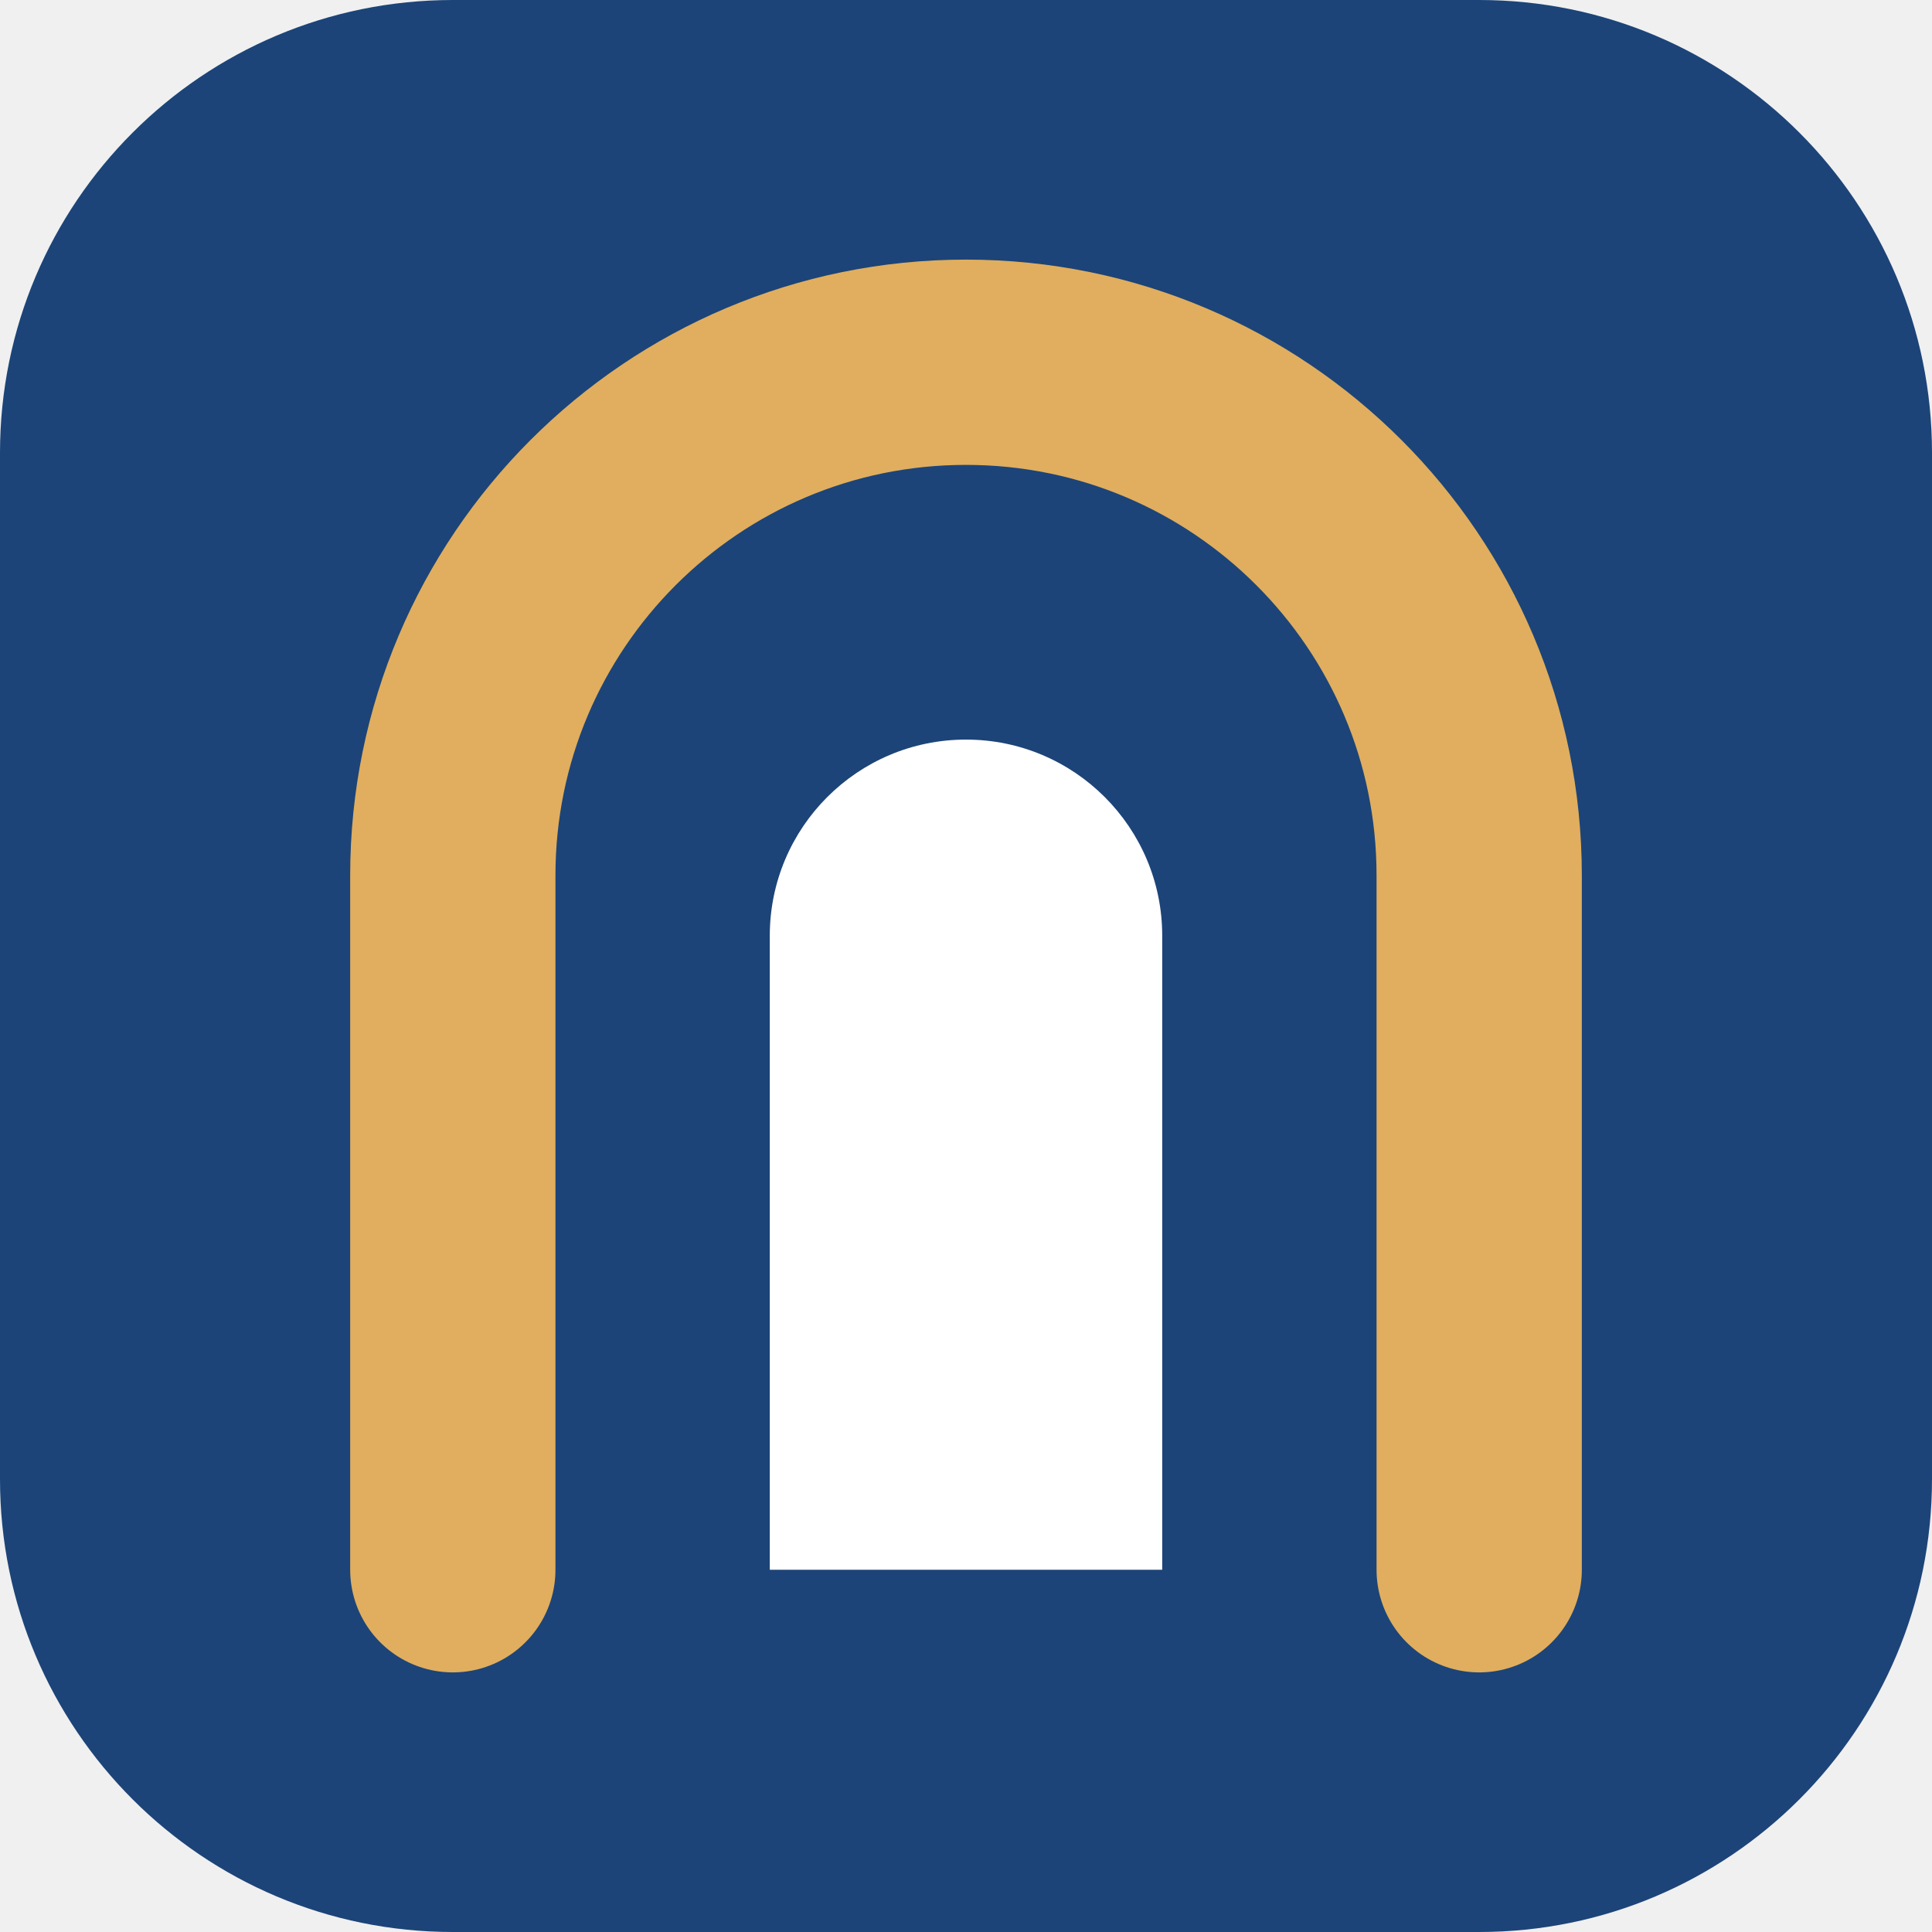
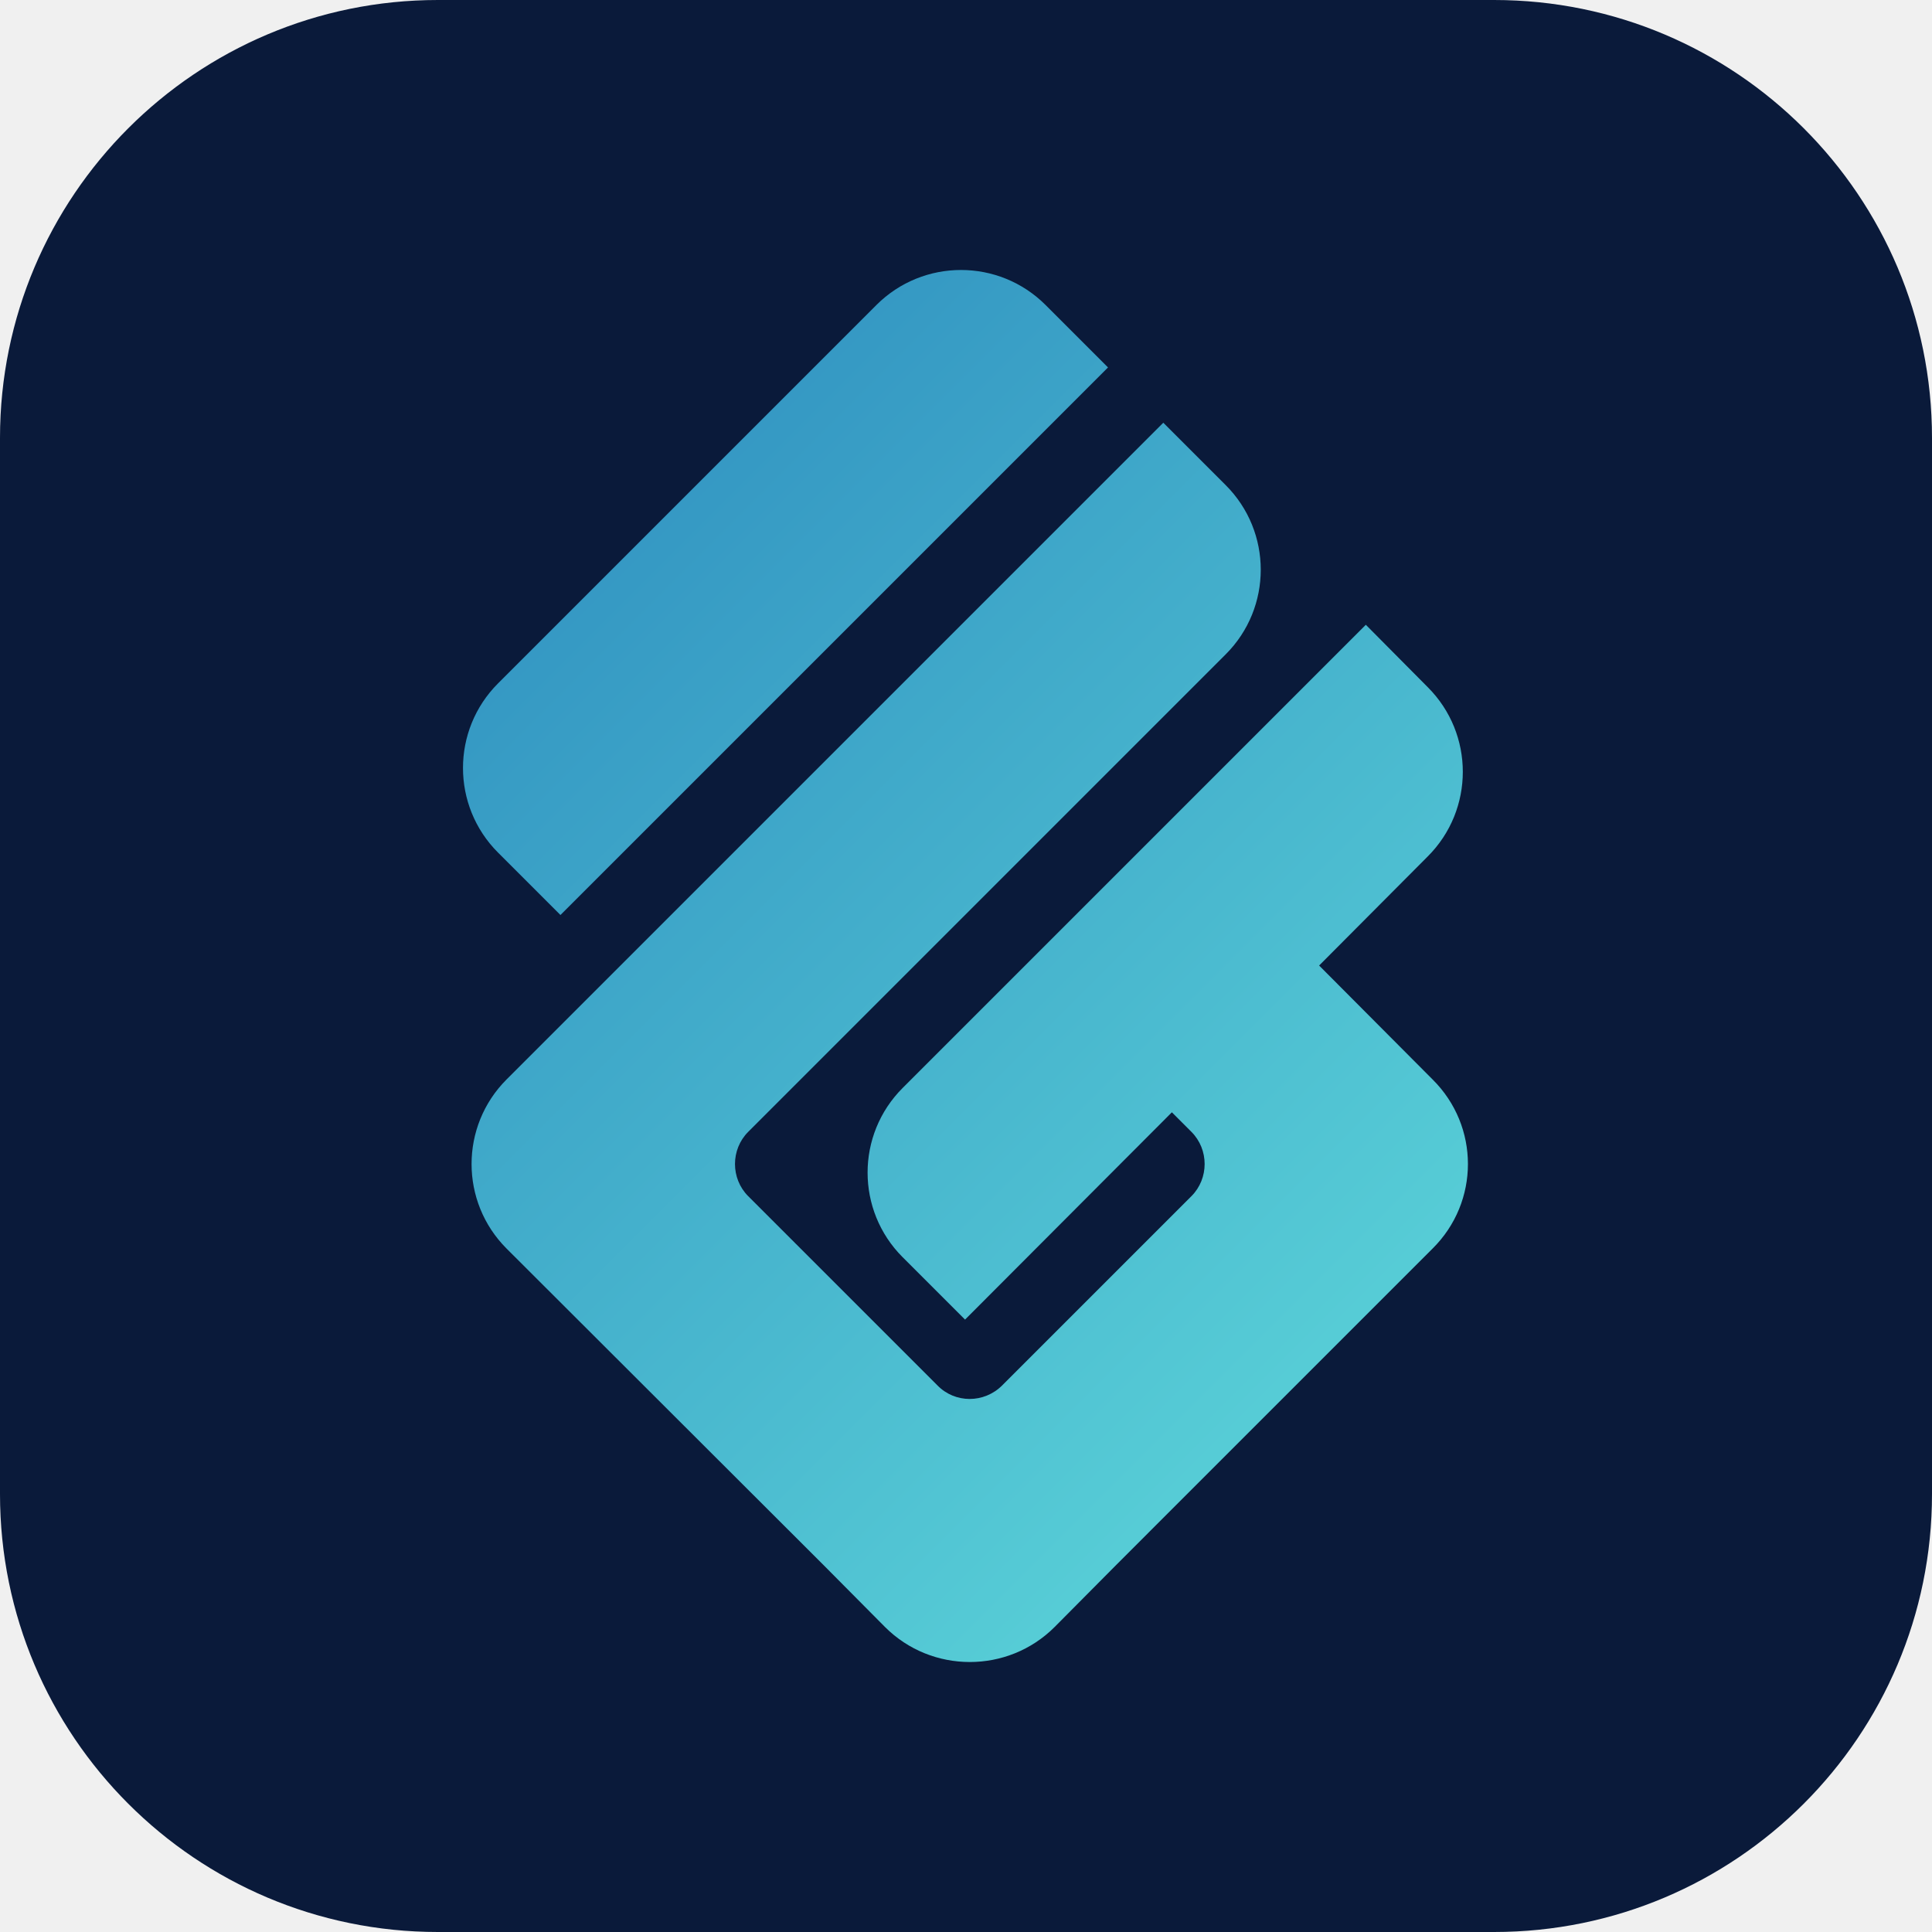
- <svg xmlns="http://www.w3.org/2000/svg" viewBox="0 0 32 32">
-   <rect width="32" height="32" rx="7.5" fill="#1c4478" />
-   <path d="M7.5 26V14.5a8.5 8.5 0 0 1 17 0V26" fill="none" stroke="#e0ae5e" stroke-width="3.4" stroke-linecap="round" />
-   <path d="M12.75 26v-10.5a3.25 3.25 0 0 1 6.5 0V26z" fill="#fff" />
+ <svg xmlns="http://www.w3.org/2000/svg" viewBox="-33.7 5 300 300">
+   <defs>
+     <linearGradient id="a" gradientUnits="userSpaceOnUse" x2="1" gradientTransform="matrix(-206.67,-206.67,770.178,-770.178,233.4,231.59)">
+       <stop stop-color="#5ad2d8" />
+       <stop offset="1" stop-color="#2f8fc0" />
+     </linearGradient>
+     <linearGradient id="b" gradientUnits="userSpaceOnUse" x2="1" gradientTransform="matrix(-206.67,-206.66,279.702,-279.716,213.08,251.9)">
+       <stop stop-color="#5ad2d8" />
+       <stop offset="1" stop-color="#2f8fc0" />
+     </linearGradient>
+   </defs>
+   <rect x="-33.7" y="5" width="300" height="300" rx="68" fill="#0a1a3a" />
+   <g transform="translate(116.3 155) scale(.74) translate(-116.3 -155)">
+     <path d="m146.1 29.4l-13.1-13.1c-9.8-9.8-25.7-9.8-35.5 0l-79.4 79.4c-9.8 9.8-9.8 25.7 0 35.5l13.1 13.1z" fill="url(#a)" />
+     <path d="m214.2 178.8l-23.8-23.9 22.8-22.9c9.8-9.8 9.8-25.7 0-35.5l-13-13.1-97.2 97.2c-9.8 9.8-9.8 25.7 0 35.5l13.1 13.1 43.4-43.5 4.1 4.1c3.7 3.7 3.7 9.8 0 13.5l-39.7 39.7c-3.8 3.8-9.9 3.8-13.6 0l-39.7-39.7c-3.7-3.7-3.7-9.8 0-13.5l100.2-100.2c9.8-9.8 9.8-25.7 0-35.5l-13.1-13.1-137.8 137.8c-9.8 9.8-9.8 25.7 0 35.5l66.4 66.3 13 13.1c9.8 9.8 25.8 9.8 35.6 0l13-13.1 66.3-66.3c9.9-9.8 9.9-25.7 0-35.5z" fill="url(#b)" />
+   </g>
</svg>
